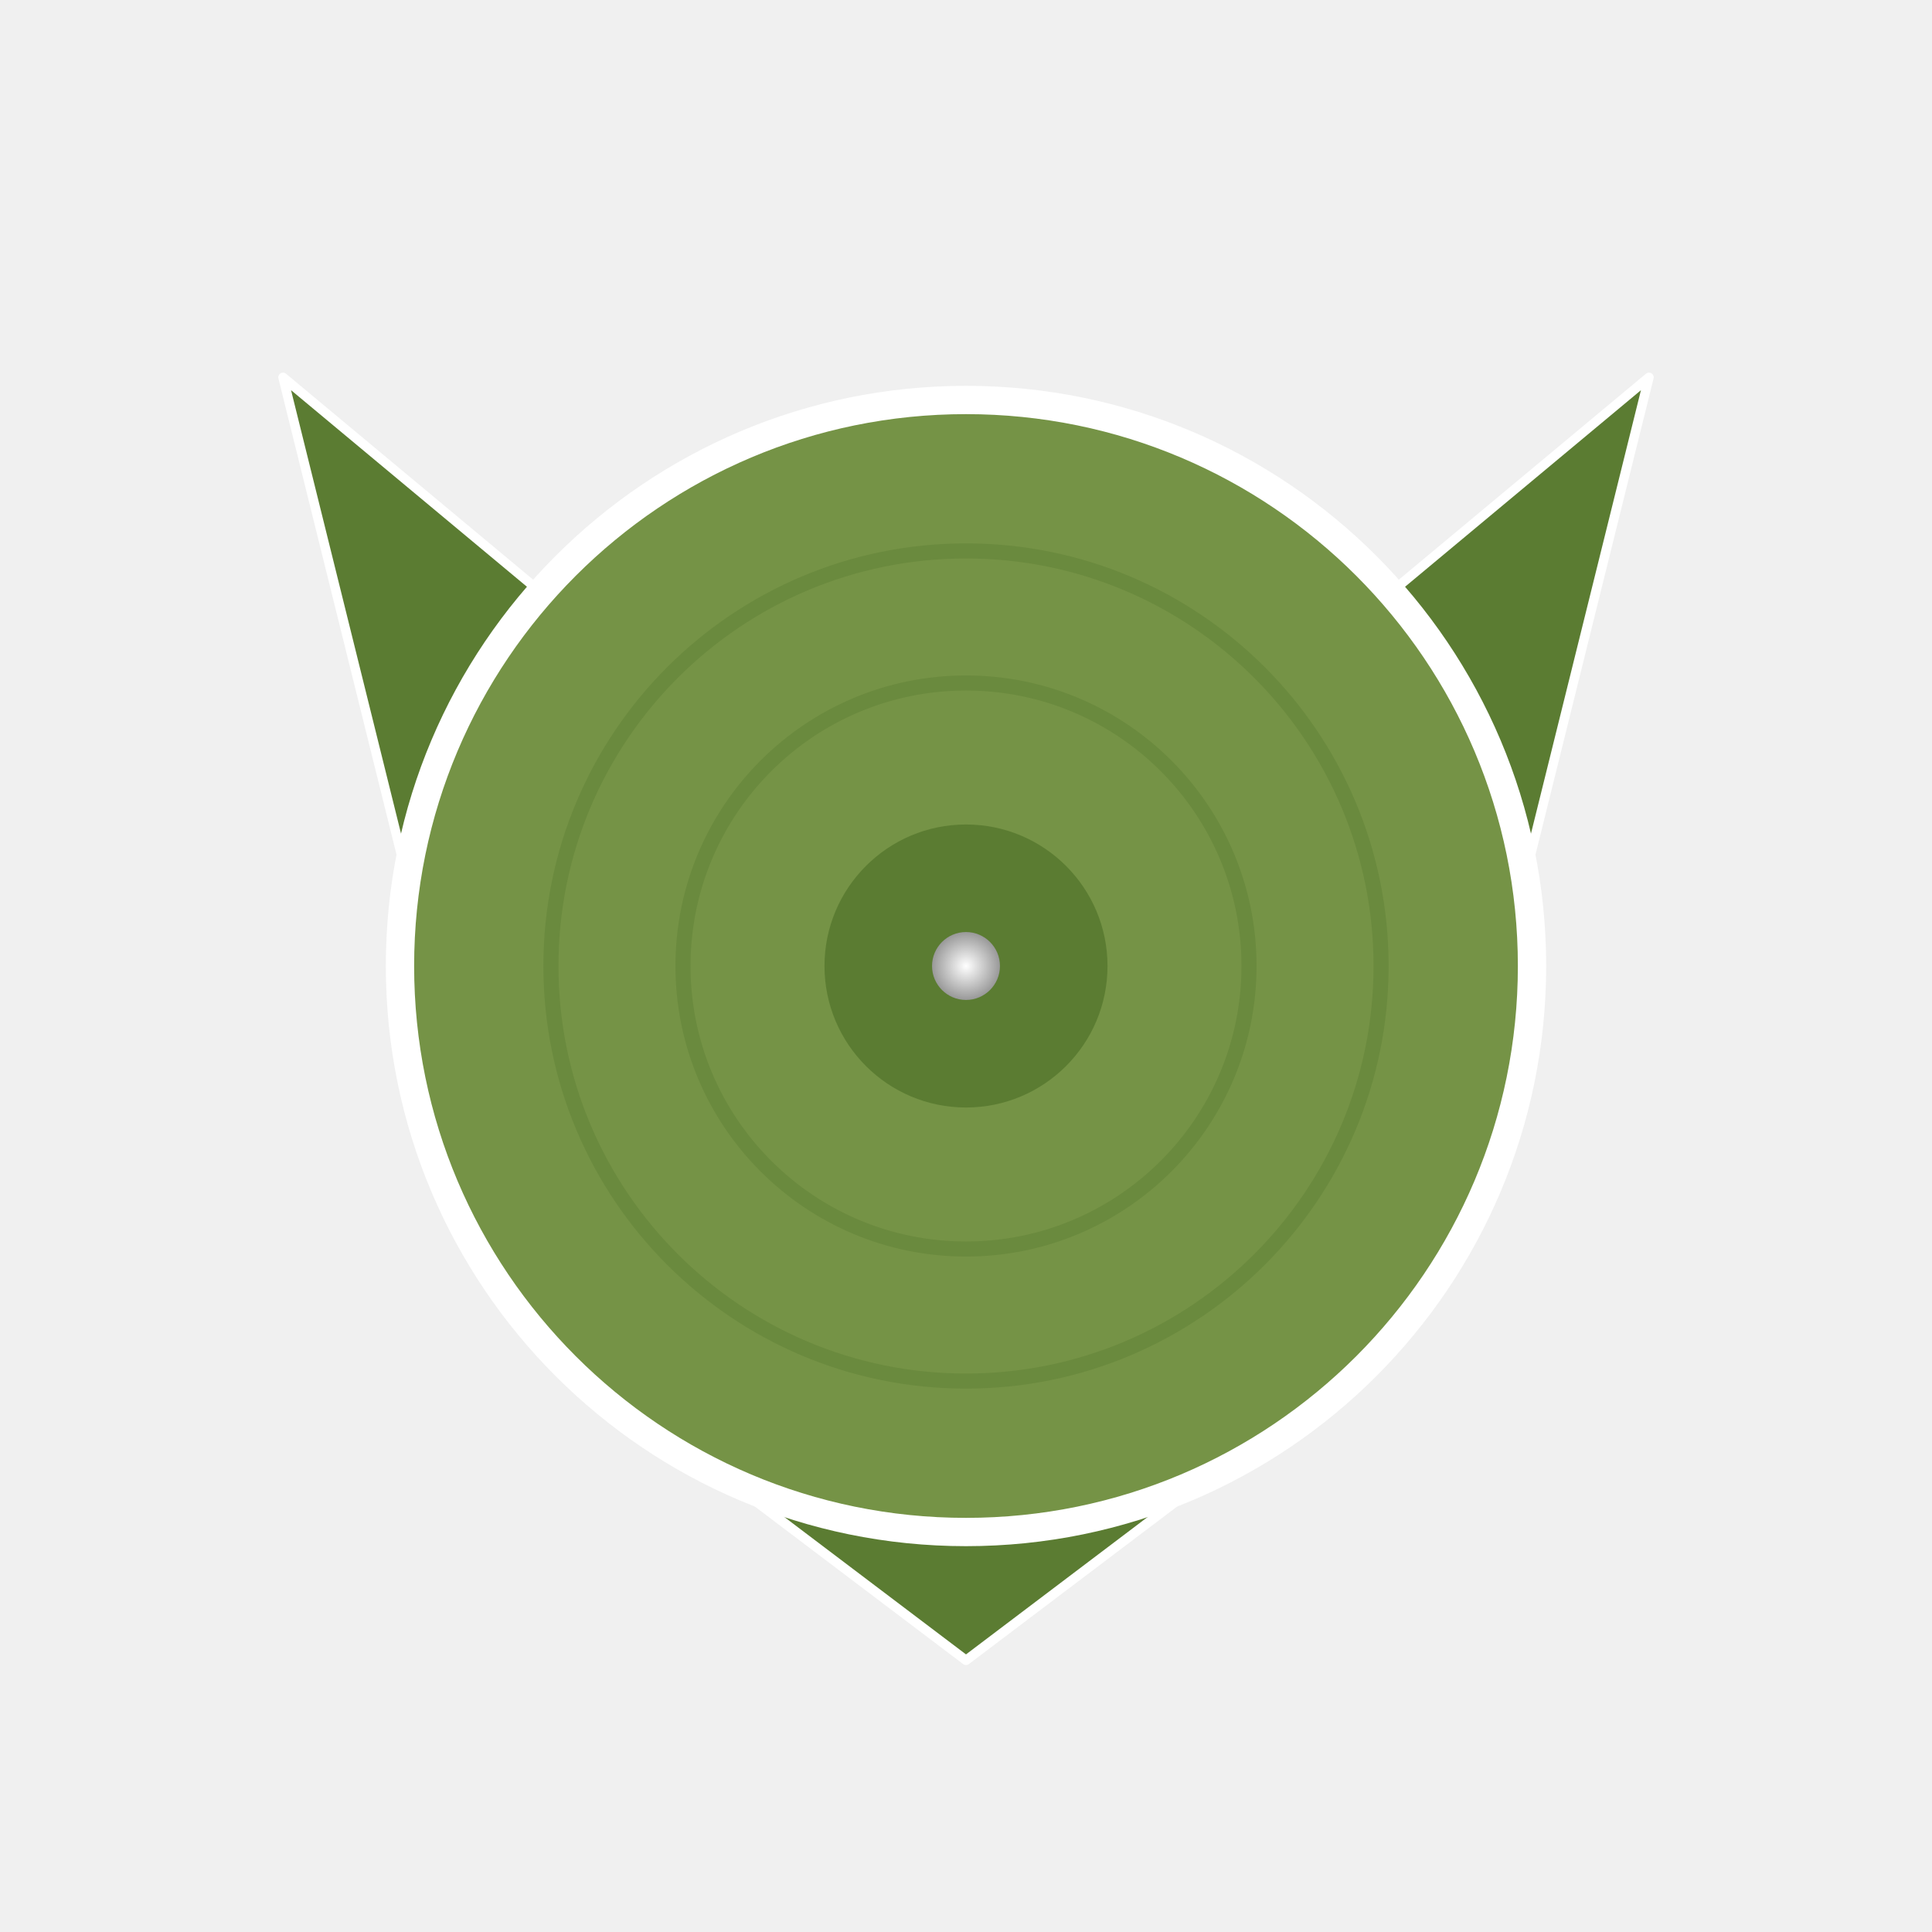
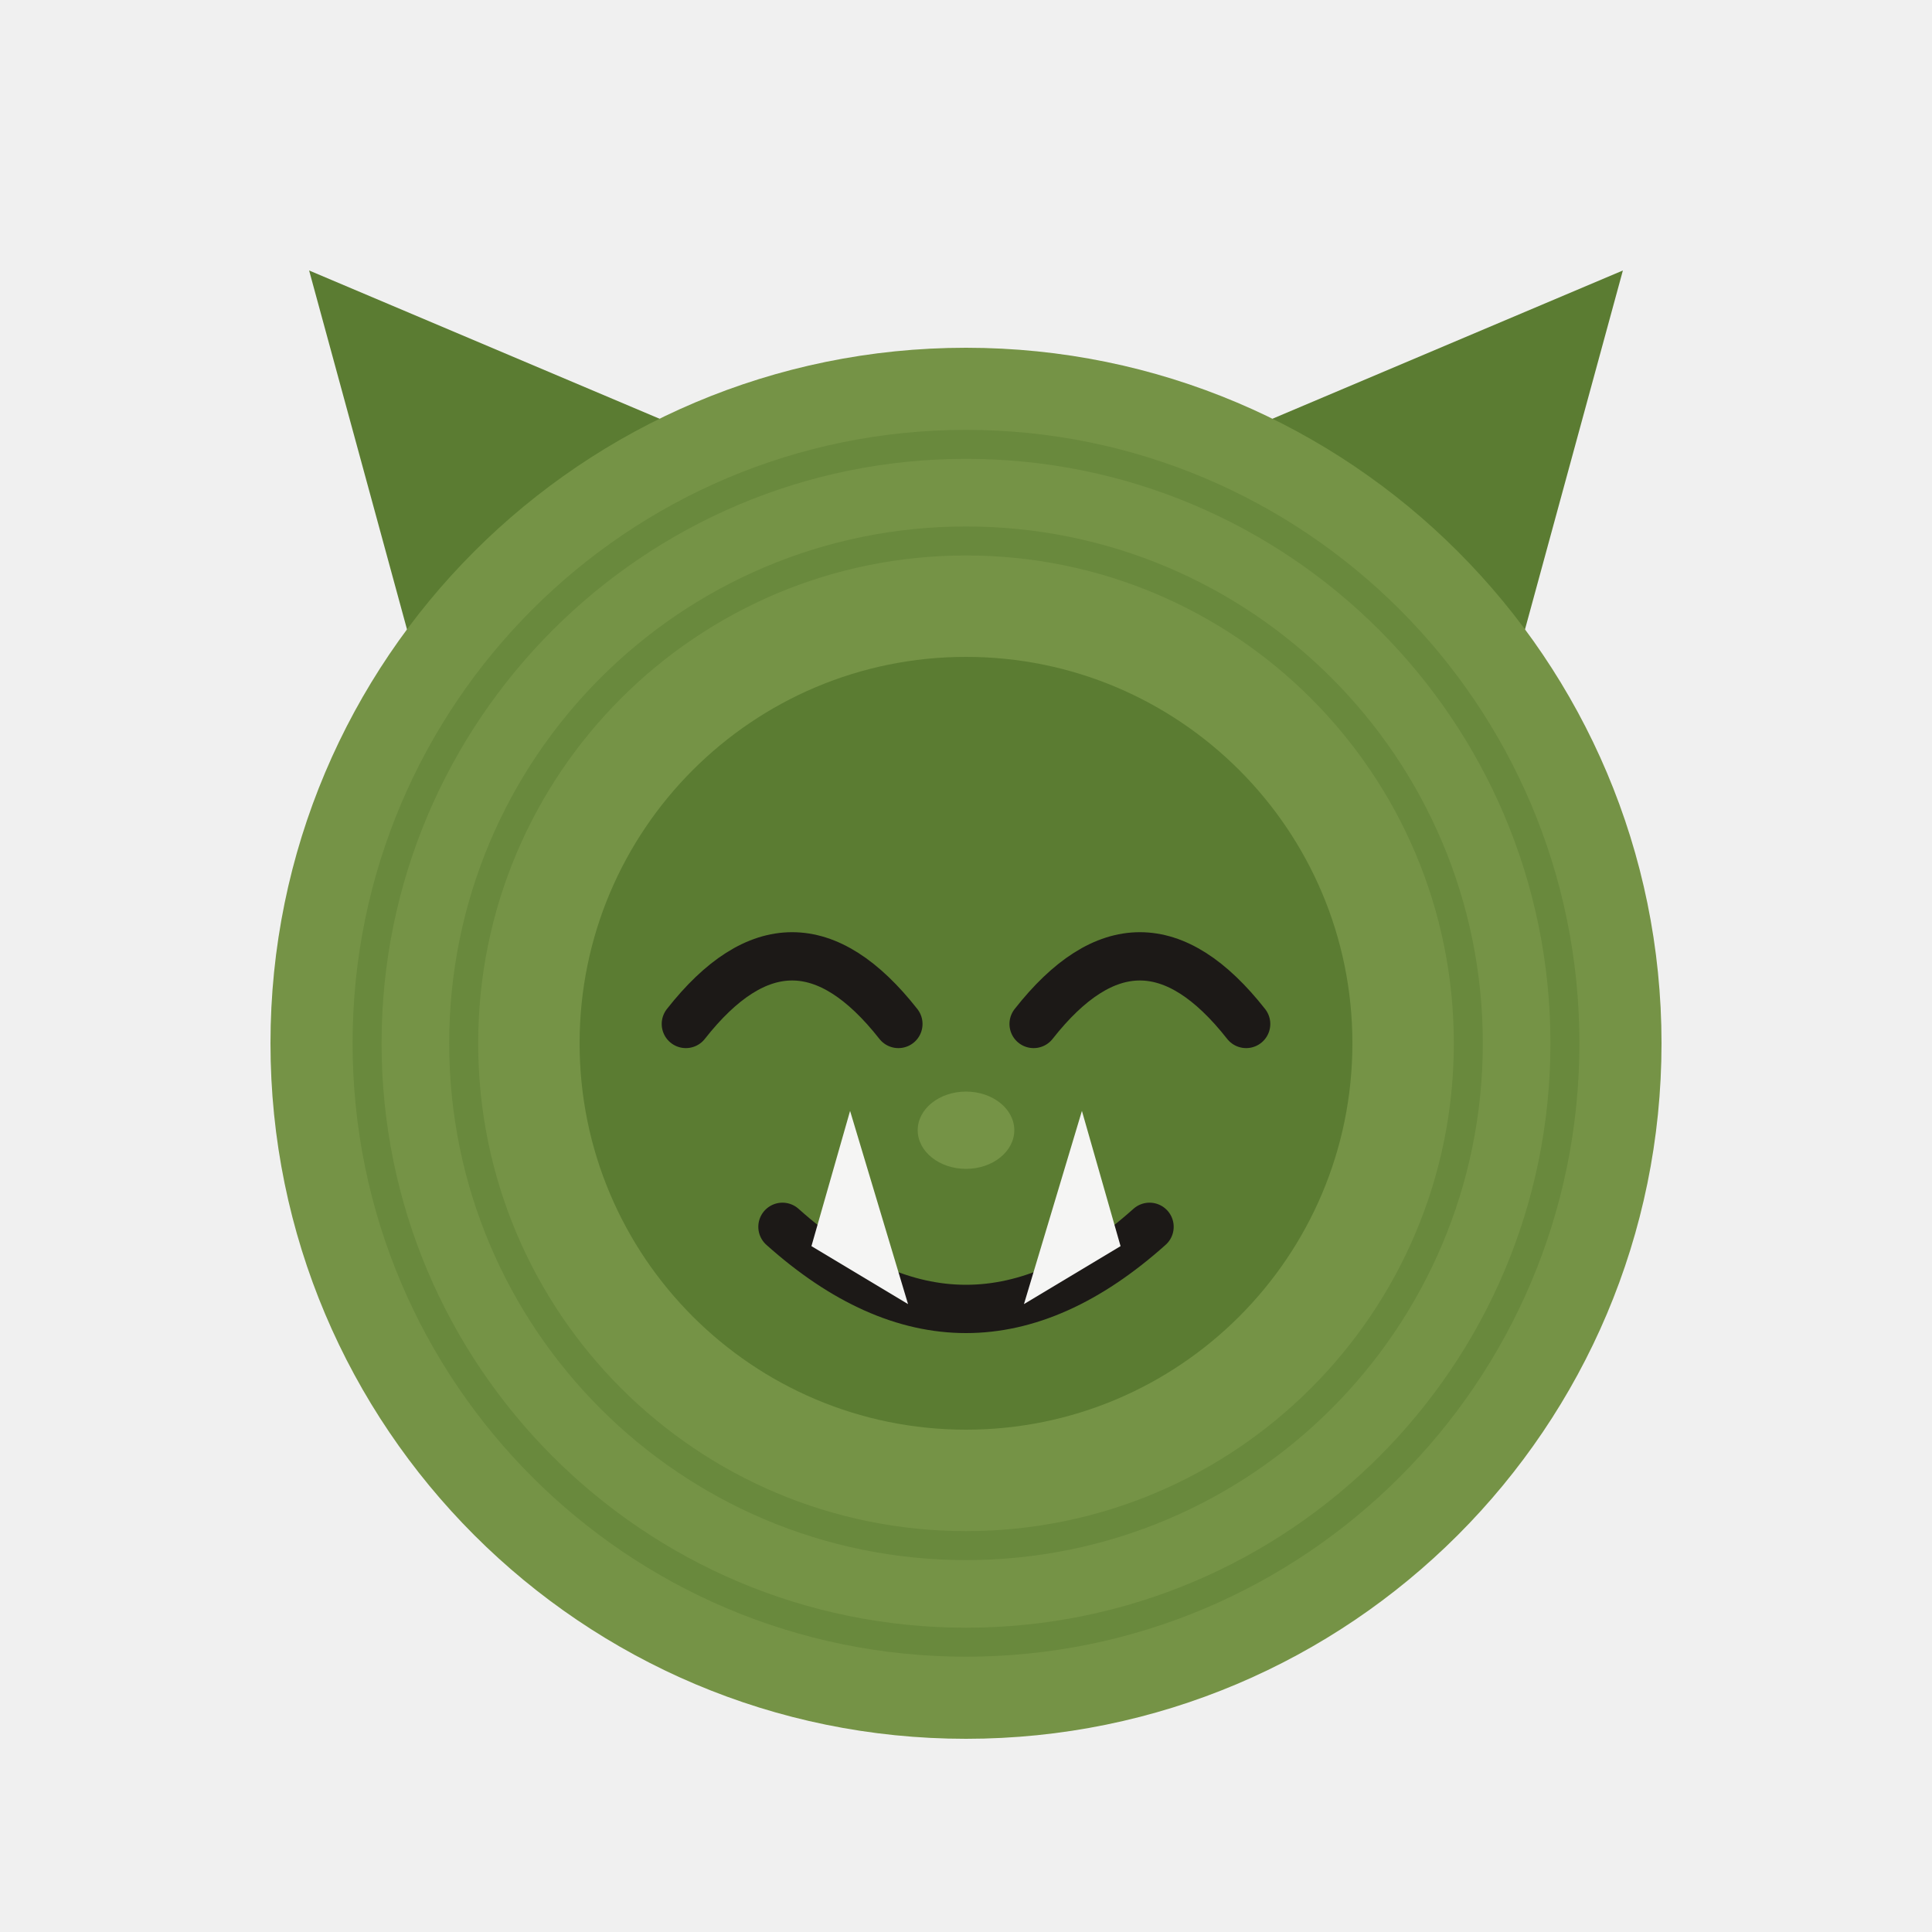
- <svg xmlns="http://www.w3.org/2000/svg" viewBox="0 0 1024 1024">
-   <defs>
-     <radialGradient id="metalCenter" cx="50%" cy="50%" r="50%">
-       <stop offset="0%" stop-color="#ffffff" />
-       <stop offset="100%" stop-color="#999999" />
-     </radialGradient>
-   </defs>
-   <path d="M150,200 L450,450 L512,512 L574,450 L874,200 L750,700 L512,880 L274,700 Z" fill="#5b7c32" stroke="#ffffff" stroke-width="5" stroke-linejoin="round" />
-   <circle cx="512" cy="512" r="300" fill="#759346" stroke="#ffffff" stroke-width="15" />
-   <circle cx="512" cy="512" r="220" fill="none" stroke="#5b7c32" stroke-width="8" opacity="0.4" />
-   <circle cx="512" cy="512" r="150" fill="none" stroke="#5b7c32" stroke-width="8" opacity="0.4" />
-   <circle cx="512" cy="512" r="75" fill="#5b7c32" />
-   <circle cx="512" cy="512" r="18" fill="url(#metalCenter)" />
+ <svg xmlns="http://www.w3.org/2000/svg" viewBox="0 0 200 200">
+   <path d="M32,28 L84,50 L50,94 Z" fill="#5b7c32" />
+   <path d="M168,28 L116,50 L150,94 Z" fill="#5b7c32" />
+   <circle cx="100" cy="108" r="72" fill="#759346" />
+   <circle cx="100" cy="108" r="62" fill="none" stroke="#5b7c32" stroke-width="3" opacity="0.45" />
+   <circle cx="100" cy="108" r="52" fill="none" stroke="#5b7c32" stroke-width="3" opacity="0.45" />
+   <circle cx="100" cy="108" r="40" fill="#5b7c32" />
+   <path d="M71,106 Q82,92 93,106" fill="none" stroke="#1c1917" stroke-width="5" stroke-linecap="round" />
+   <path d="M107,106 Q118,92 129,106" fill="none" stroke="#1c1917" stroke-width="5" stroke-linecap="round" />
+   <ellipse cx="100" cy="117" rx="5" ry="4" fill="#759346" />
+   <path d="M81,127 Q100,144 119,127" fill="none" stroke="#1c1917" stroke-width="5" stroke-linecap="round" />
+   <path d="M84,129 L88,115 L94,135 Z" fill="#f5f5f4" />
+   <path d="M116,129 L112,115 L106,135 Z" fill="#f5f5f4" />
</svg>
